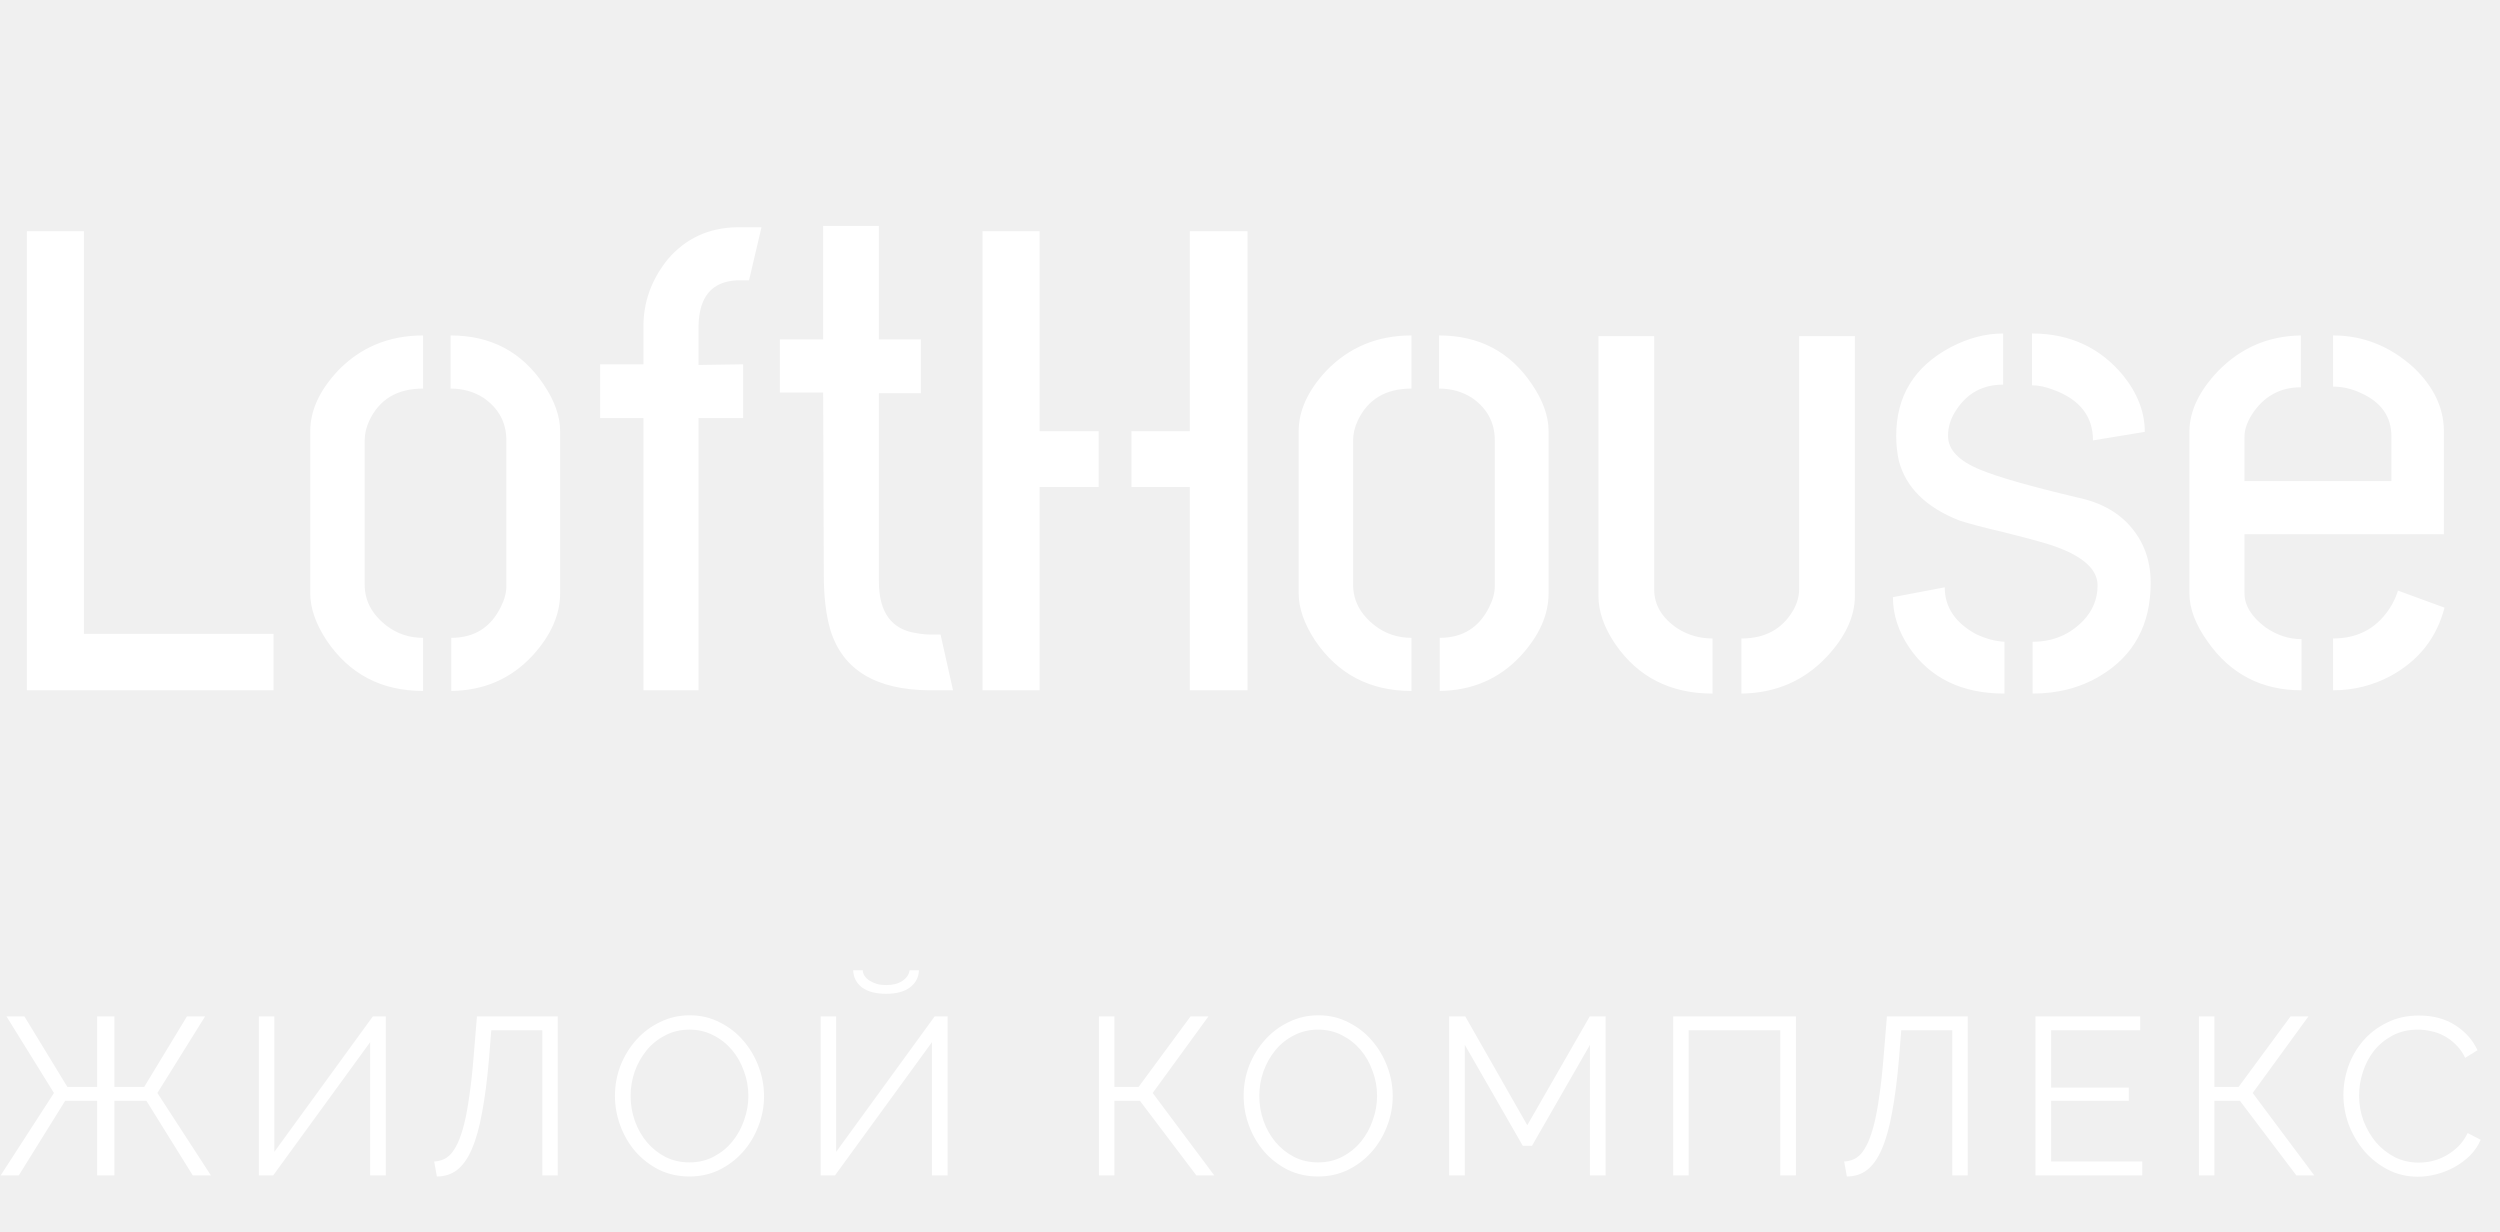
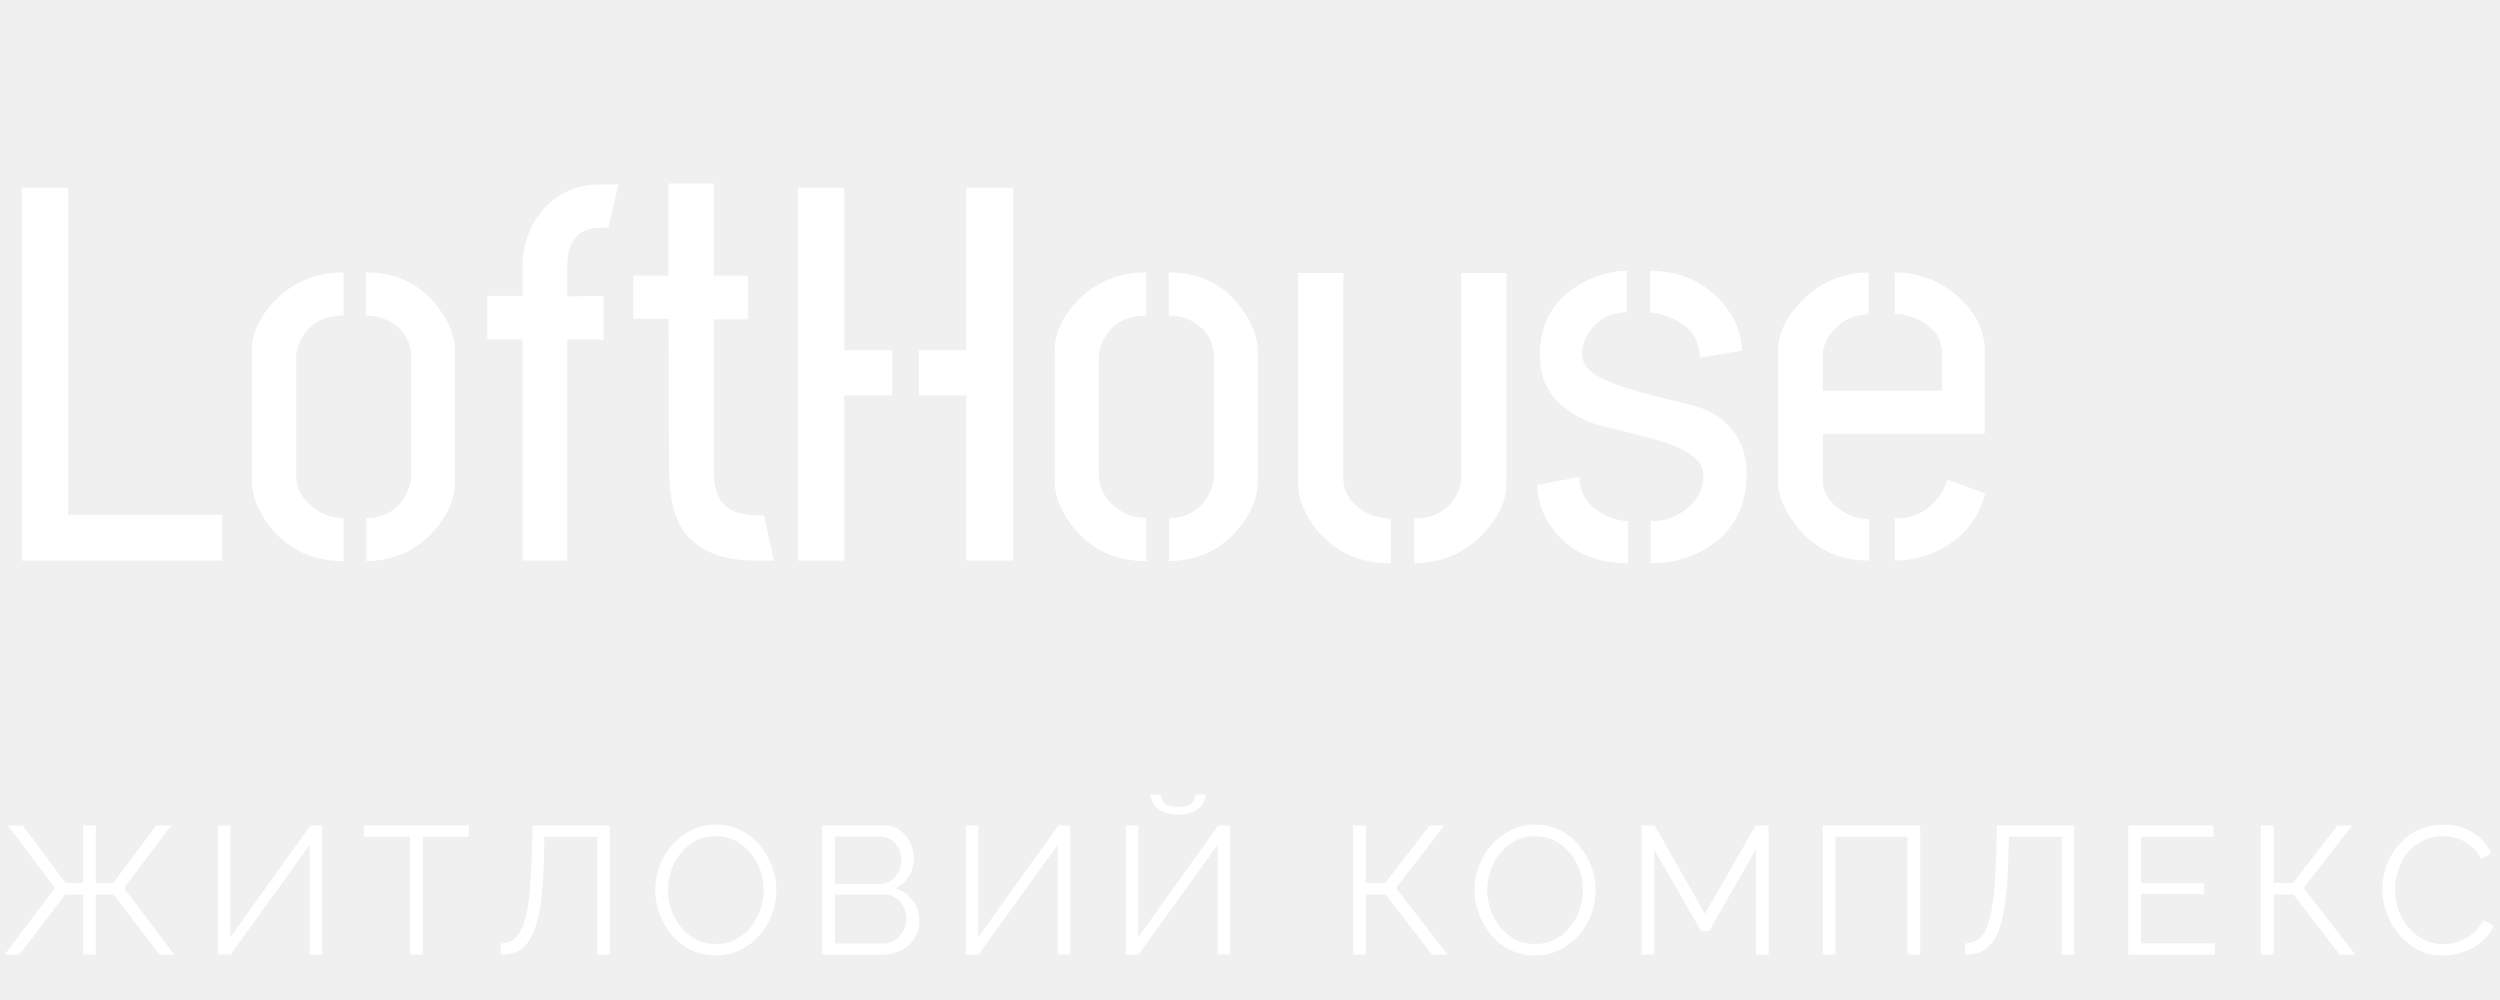
- <svg xmlns="http://www.w3.org/2000/svg" width="134" height="66" viewBox="0 0 134 66" fill="none">
+ <svg xmlns="http://www.w3.org/2000/svg" width="165" height="66" viewBox="0 0 165 66" fill="none">
  <path d="M1.441 37V12.391H4.5V33.977H14.66V37H1.441ZM16.629 31.797V23.113C16.629 22.012 17.121 20.934 18.105 19.879C19.324 18.613 20.848 17.98 22.676 17.98V20.828C21.293 20.828 20.332 21.402 19.793 22.551C19.629 22.902 19.547 23.254 19.547 23.605V31.34C19.547 32.207 19.945 32.945 20.742 33.555C21.305 33.977 21.949 34.188 22.676 34.188V37.035C20.449 37.035 18.727 36.133 17.508 34.328C16.922 33.438 16.629 32.594 16.629 31.797ZM24.188 37.035V34.188C25.43 34.188 26.32 33.625 26.859 32.5C27.047 32.125 27.141 31.762 27.141 31.41V23.605C27.141 22.645 26.73 21.883 25.91 21.32C25.395 20.992 24.809 20.828 24.152 20.828V17.98C26.309 17.98 27.973 18.859 29.145 20.617C29.73 21.484 30.023 22.316 30.023 23.113V31.797C30.023 32.945 29.531 34.059 28.547 35.137C27.398 36.379 25.945 37.012 24.188 37.035ZM32.168 22.41V19.527H34.488V17.488C34.488 16.176 34.922 14.98 35.789 13.902C36.75 12.777 37.992 12.203 39.516 12.18H40.816L40.148 15.027H39.48C38.145 15.098 37.465 15.918 37.441 17.488V19.562L39.832 19.527V22.41H37.441V37H34.488V22.41H32.168ZM41.801 21.039V18.191H44.121V12.109H47.109V18.191H49.359V21.074H47.109V31.164C47.109 32.828 47.789 33.754 49.148 33.941C49.406 33.988 49.664 34.012 49.922 34.012H50.414L51.082 37H49.816C46.934 36.977 45.164 35.898 44.508 33.766C44.273 32.969 44.156 31.984 44.156 30.812L44.121 21.039H41.801ZM52.664 37V12.391H55.723V23.113H58.887V26.102H55.723V37H52.664ZM60.645 26.102V23.113H63.773V12.391H66.867V37H63.773V26.102H60.645ZM69.609 31.797V23.113C69.609 22.012 70.102 20.934 71.086 19.879C72.305 18.613 73.828 17.98 75.656 17.98V20.828C74.273 20.828 73.312 21.402 72.773 22.551C72.609 22.902 72.527 23.254 72.527 23.605V31.34C72.527 32.207 72.926 32.945 73.723 33.555C74.285 33.977 74.93 34.188 75.656 34.188V37.035C73.43 37.035 71.707 36.133 70.488 34.328C69.902 33.438 69.609 32.594 69.609 31.797ZM77.168 37.035V34.188C78.41 34.188 79.301 33.625 79.84 32.5C80.027 32.125 80.121 31.762 80.121 31.41V23.605C80.121 22.645 79.711 21.883 78.891 21.32C78.375 20.992 77.789 20.828 77.133 20.828V17.98C79.289 17.98 80.953 18.859 82.125 20.617C82.711 21.484 83.004 22.316 83.004 23.113V31.797C83.004 32.945 82.512 34.059 81.527 35.137C80.379 36.379 78.926 37.012 77.168 37.035ZM85.676 31.938V18.016H88.664V31.586C88.664 32.43 89.086 33.133 89.93 33.695C90.492 34.047 91.113 34.223 91.793 34.223V37.176C89.543 37.176 87.809 36.297 86.59 34.539C85.981 33.648 85.676 32.781 85.676 31.938ZM93.34 37.176V34.223C94.606 34.223 95.531 33.719 96.117 32.711C96.328 32.336 96.434 31.961 96.434 31.586V18.016H99.422V31.938C99.422 33.039 98.918 34.129 97.91 35.207C96.691 36.496 95.168 37.152 93.34 37.176ZM101.461 32.008L104.238 31.48C104.238 32.535 104.789 33.367 105.891 33.977C106.43 34.234 106.945 34.375 107.438 34.398V37.176C105.164 37.176 103.465 36.355 102.34 34.715C101.754 33.848 101.461 32.945 101.461 32.008ZM101.637 23.359C101.637 21.227 102.609 19.645 104.555 18.613C105.492 18.121 106.43 17.875 107.367 17.875V20.617C106.289 20.617 105.457 21.062 104.871 21.953C104.566 22.398 104.414 22.867 104.414 23.359C104.414 24.109 105 24.719 106.172 25.188C107.062 25.562 108.785 26.055 111.34 26.664C112.934 26.992 114.07 27.777 114.75 29.02C115.102 29.676 115.277 30.414 115.277 31.234C115.277 33.484 114.375 35.148 112.57 36.227C111.516 36.859 110.309 37.176 108.949 37.176V34.398C110.027 34.398 110.93 34.023 111.656 33.273C112.172 32.734 112.43 32.102 112.43 31.375C112.43 30.438 111.504 29.688 109.652 29.125C109.184 28.984 108.434 28.785 107.402 28.527C106.301 28.27 105.504 28.059 105.012 27.895C103.23 27.191 102.152 26.125 101.777 24.695C101.684 24.273 101.637 23.828 101.637 23.359ZM108.914 20.652V17.875C110.93 17.875 112.559 18.625 113.801 20.125C114.574 21.086 114.961 22.094 114.961 23.148L112.184 23.605C112.184 22.316 111.48 21.414 110.074 20.898C109.652 20.734 109.266 20.652 108.914 20.652ZM117.352 31.797V23.078C117.375 22 117.891 20.934 118.898 19.879C120.117 18.637 121.594 18.004 123.328 17.98V20.758C122.203 20.758 121.324 21.25 120.691 22.234C120.434 22.656 120.305 23.043 120.305 23.395V25.785H128.18V23.395C128.18 22.34 127.641 21.566 126.562 21.074C126.07 20.84 125.566 20.723 125.051 20.723V17.98C126.668 17.98 128.109 18.555 129.375 19.703C130.43 20.711 130.969 21.824 130.992 23.043V28.633H120.305V31.797C120.305 32.453 120.68 33.062 121.43 33.625C122.039 34.047 122.684 34.258 123.363 34.258V37C121.23 37 119.555 36.133 118.336 34.398C117.68 33.484 117.352 32.617 117.352 31.797ZM125.051 37V34.223C126.457 34.223 127.512 33.613 128.215 32.395C128.355 32.137 128.461 31.891 128.531 31.656L131.027 32.57C130.605 34.188 129.645 35.406 128.145 36.227C127.184 36.742 126.152 37 125.051 37Z" fill="white" />
-   <path d="M2.892 58.584L0.348 54.48H1.308L3.612 58.26H5.208V54.48H6.132V58.26H7.728L10.02 54.48H10.992L8.436 58.584L11.304 63H10.332L7.848 59.004H6.132V63H5.208V59.004H3.492L1.008 63H0.036L2.892 58.584ZM14.704 61.74L19.984 54.48H20.68V63H19.84V55.86L14.644 63H13.876V54.48H14.704V61.74ZM26.212 56.736C26.116 57.864 25.992 58.828 25.84 59.628C25.696 60.428 25.512 61.084 25.288 61.596C25.072 62.1 24.808 62.472 24.496 62.712C24.192 62.944 23.832 63.06 23.416 63.06L23.272 62.256C23.432 62.248 23.584 62.216 23.728 62.16C23.88 62.104 24.024 62.004 24.16 61.86C24.296 61.708 24.424 61.504 24.544 61.248C24.664 60.984 24.776 60.648 24.88 60.24C24.984 59.824 25.076 59.324 25.156 58.74C25.244 58.156 25.32 57.464 25.384 56.664L25.564 54.48H29.896V63H29.068V55.224H26.332L26.212 56.736ZM36.957 63.06C36.365 63.06 35.821 62.94 35.325 62.7C34.837 62.452 34.417 62.128 34.065 61.728C33.713 61.32 33.441 60.856 33.249 60.336C33.057 59.816 32.961 59.284 32.961 58.74C32.961 58.172 33.061 57.628 33.261 57.108C33.469 56.588 33.753 56.128 34.113 55.728C34.473 55.328 34.897 55.012 35.385 54.78C35.873 54.54 36.401 54.42 36.969 54.42C37.561 54.42 38.101 54.548 38.589 54.804C39.085 55.052 39.505 55.38 39.849 55.788C40.201 56.196 40.473 56.66 40.665 57.18C40.857 57.692 40.953 58.216 40.953 58.752C40.953 59.32 40.849 59.864 40.641 60.384C40.441 60.904 40.161 61.364 39.801 61.764C39.449 62.156 39.029 62.472 38.541 62.712C38.053 62.944 37.525 63.06 36.957 63.06ZM33.801 58.74C33.801 59.204 33.877 59.652 34.029 60.084C34.181 60.508 34.397 60.888 34.677 61.224C34.957 61.552 35.289 61.816 35.673 62.016C36.057 62.208 36.485 62.304 36.957 62.304C37.437 62.304 37.873 62.2 38.265 61.992C38.657 61.784 38.989 61.512 39.261 61.176C39.533 60.84 39.741 60.46 39.885 60.036C40.037 59.612 40.113 59.18 40.113 58.74C40.113 58.276 40.033 57.832 39.873 57.408C39.721 56.976 39.505 56.596 39.225 56.268C38.945 55.94 38.613 55.68 38.229 55.488C37.845 55.288 37.421 55.188 36.957 55.188C36.477 55.188 36.041 55.292 35.649 55.5C35.257 55.7 34.925 55.968 34.653 56.304C34.381 56.64 34.169 57.02 34.017 57.444C33.873 57.868 33.801 58.3 33.801 58.74ZM49.257 52.008C49.241 52.392 49.077 52.7 48.765 52.932C48.461 53.156 48.037 53.268 47.493 53.268C46.949 53.268 46.521 53.156 46.209 52.932C45.905 52.7 45.745 52.392 45.729 52.008H46.245C46.245 52.112 46.277 52.212 46.341 52.308C46.405 52.404 46.493 52.488 46.605 52.56C46.717 52.632 46.849 52.692 47.001 52.74C47.153 52.78 47.321 52.8 47.505 52.8C47.849 52.8 48.133 52.728 48.357 52.584C48.589 52.432 48.721 52.24 48.753 52.008H49.257ZM44.817 61.74L50.097 54.48H50.793V63H49.953V55.86L44.757 63H43.989V54.48H44.817V61.74ZM59.732 58.26H61.028L63.812 54.48H64.772L61.784 58.584L65.084 63H64.124L61.1 59.004H59.732V63H58.904V54.48H59.732V58.26ZM70.654 63.06C70.062 63.06 69.519 62.94 69.022 62.7C68.534 62.452 68.115 62.128 67.763 61.728C67.41 61.32 67.138 60.856 66.947 60.336C66.754 59.816 66.659 59.284 66.659 58.74C66.659 58.172 66.758 57.628 66.959 57.108C67.166 56.588 67.451 56.128 67.811 55.728C68.171 55.328 68.594 55.012 69.082 54.78C69.57 54.54 70.099 54.42 70.666 54.42C71.258 54.42 71.799 54.548 72.287 54.804C72.782 55.052 73.203 55.38 73.546 55.788C73.898 56.196 74.171 56.66 74.362 57.18C74.555 57.692 74.65 58.216 74.65 58.752C74.65 59.32 74.546 59.864 74.338 60.384C74.138 60.904 73.859 61.364 73.499 61.764C73.147 62.156 72.727 62.472 72.239 62.712C71.751 62.944 71.222 63.06 70.654 63.06ZM67.499 58.74C67.499 59.204 67.575 59.652 67.727 60.084C67.879 60.508 68.094 60.888 68.374 61.224C68.654 61.552 68.987 61.816 69.371 62.016C69.754 62.208 70.183 62.304 70.654 62.304C71.135 62.304 71.57 62.2 71.963 61.992C72.355 61.784 72.686 61.512 72.959 61.176C73.231 60.84 73.439 60.46 73.582 60.036C73.734 59.612 73.811 59.18 73.811 58.74C73.811 58.276 73.731 57.832 73.57 57.408C73.418 56.976 73.203 56.596 72.922 56.268C72.642 55.94 72.311 55.68 71.927 55.488C71.543 55.288 71.118 55.188 70.654 55.188C70.174 55.188 69.739 55.292 69.347 55.5C68.954 55.7 68.623 55.968 68.35 56.304C68.079 56.64 67.867 57.02 67.715 57.444C67.57 57.868 67.499 58.3 67.499 58.74ZM85.222 63V56.004L82.114 61.416H81.622L78.514 56.004V63H77.674V54.48H78.538L81.862 60.312L85.21 54.48H86.062V63H85.222ZM89.685 54.48H96.261V63H95.421V55.224H90.513V63H89.685V54.48ZM101.787 56.736C101.691 57.864 101.567 58.828 101.415 59.628C101.271 60.428 101.087 61.084 100.863 61.596C100.647 62.1 100.383 62.472 100.071 62.712C99.767 62.944 99.407 63.06 98.991 63.06L98.847 62.256C99.007 62.248 99.159 62.216 99.303 62.16C99.455 62.104 99.599 62.004 99.735 61.86C99.871 61.708 99.999 61.504 100.119 61.248C100.239 60.984 100.351 60.648 100.455 60.24C100.559 59.824 100.651 59.324 100.731 58.74C100.819 58.156 100.895 57.464 100.959 56.664L101.139 54.48H105.471V63H104.643V55.224H101.907L101.787 56.736ZM114.824 62.256V63H109.1V54.48H114.716V55.224H109.94V58.296H114.104V59.004H109.94V62.256H114.824ZM118.692 58.26H119.988L122.772 54.48H123.732L120.744 58.584L124.044 63H123.084L120.06 59.004H118.692V63H117.864V54.48H118.692V58.26ZM125.607 58.68C125.607 58.168 125.695 57.66 125.871 57.156C126.055 56.644 126.319 56.188 126.663 55.788C127.007 55.388 127.431 55.064 127.935 54.816C128.439 54.56 129.011 54.432 129.651 54.432C130.411 54.432 131.059 54.604 131.595 54.948C132.139 55.292 132.539 55.74 132.795 56.292L132.135 56.7C131.999 56.42 131.831 56.184 131.631 55.992C131.439 55.8 131.231 55.644 131.007 55.524C130.783 55.404 130.551 55.32 130.311 55.272C130.071 55.216 129.835 55.188 129.603 55.188C129.091 55.188 128.639 55.292 128.247 55.5C127.855 55.708 127.523 55.98 127.251 56.316C126.987 56.652 126.787 57.032 126.651 57.456C126.515 57.872 126.447 58.296 126.447 58.728C126.447 59.2 126.527 59.652 126.687 60.084C126.855 60.516 127.079 60.9 127.359 61.236C127.647 61.564 127.983 61.828 128.367 62.028C128.759 62.22 129.183 62.316 129.639 62.316C129.879 62.316 130.123 62.288 130.371 62.232C130.627 62.168 130.871 62.072 131.103 61.944C131.343 61.808 131.563 61.644 131.763 61.452C131.963 61.252 132.131 61.012 132.267 60.732L132.963 61.092C132.827 61.412 132.635 61.696 132.387 61.944C132.139 62.184 131.863 62.388 131.559 62.556C131.255 62.724 130.931 62.852 130.587 62.94C130.251 63.028 129.919 63.072 129.591 63.072C129.007 63.072 128.471 62.944 127.983 62.688C127.495 62.432 127.075 62.1 126.723 61.692C126.371 61.276 126.095 60.808 125.895 60.288C125.703 59.76 125.607 59.224 125.607 58.68Z" fill="white" />
+   <path d="M0.312 63L3.624 58.608L0.516 54.48H1.5L4.332 58.272H5.496V54.48H6.324V58.272H7.476L10.32 54.48H11.304L8.184 58.608L11.496 63H10.524L7.5 59.04H6.324V63H5.496V59.04H4.308L1.284 63H0.312ZM14.38 63V54.48H15.208V61.848L20.488 54.48H21.268V63H20.44V55.764L15.22 63H14.38ZM30.937 55.224H27.901V63H27.061V55.224H24.025V54.48H30.937V55.224ZM39.414 63V55.224H35.934L35.886 57.024C35.846 58.2 35.762 59.176 35.634 59.952C35.506 60.728 35.326 61.34 35.094 61.788C34.862 62.228 34.578 62.544 34.242 62.736C33.906 62.92 33.506 63.012 33.042 63.012V62.268C33.354 62.268 33.63 62.188 33.87 62.028C34.11 61.868 34.314 61.588 34.482 61.188C34.65 60.788 34.782 60.236 34.878 59.532C34.982 58.82 35.05 57.92 35.082 56.832L35.154 54.48H40.242V63H39.414ZM47.244 63.06C46.644 63.06 46.1 62.94 45.612 62.7C45.124 62.46 44.704 62.136 44.352 61.728C44 61.312 43.728 60.848 43.536 60.336C43.344 59.816 43.248 59.284 43.248 58.74C43.248 58.172 43.348 57.632 43.548 57.12C43.748 56.6 44.028 56.14 44.388 55.74C44.756 55.332 45.184 55.012 45.672 54.78C46.16 54.54 46.688 54.42 47.256 54.42C47.856 54.42 48.4 54.544 48.888 54.792C49.376 55.04 49.792 55.372 50.136 55.788C50.488 56.204 50.76 56.668 50.952 57.18C51.144 57.692 51.24 58.216 51.24 58.752C51.24 59.32 51.14 59.864 50.94 60.384C50.74 60.896 50.46 61.356 50.1 61.764C49.74 62.164 49.316 62.48 48.828 62.712C48.34 62.944 47.812 63.06 47.244 63.06ZM44.088 58.74C44.088 59.204 44.164 59.652 44.316 60.084C44.468 60.508 44.684 60.888 44.964 61.224C45.244 61.552 45.576 61.816 45.96 62.016C46.352 62.208 46.78 62.304 47.244 62.304C47.732 62.304 48.168 62.204 48.552 62.004C48.944 61.796 49.276 61.524 49.548 61.188C49.828 60.844 50.04 60.46 50.184 60.036C50.328 59.612 50.4 59.18 50.4 58.74C50.4 58.276 50.324 57.832 50.172 57.408C50.02 56.984 49.8 56.604 49.512 56.268C49.232 55.932 48.9 55.668 48.516 55.476C48.132 55.284 47.708 55.188 47.244 55.188C46.764 55.188 46.328 55.288 45.936 55.488C45.552 55.688 45.22 55.96 44.94 56.304C44.668 56.64 44.456 57.02 44.304 57.444C44.16 57.868 44.088 58.3 44.088 58.74ZM60.672 60.804C60.672 61.228 60.564 61.608 60.348 61.944C60.132 62.272 59.84 62.532 59.472 62.724C59.112 62.908 58.716 63 58.284 63H54.264V54.48H58.368C58.768 54.48 59.112 54.588 59.4 54.804C59.696 55.012 59.92 55.284 60.072 55.62C60.232 55.948 60.312 56.292 60.312 56.652C60.312 57.076 60.204 57.468 59.988 57.828C59.772 58.188 59.472 58.456 59.088 58.632C59.576 58.776 59.96 59.044 60.24 59.436C60.528 59.828 60.672 60.284 60.672 60.804ZM59.832 60.66C59.832 60.372 59.768 60.108 59.64 59.868C59.512 59.62 59.336 59.42 59.112 59.268C58.896 59.116 58.648 59.04 58.368 59.04H55.104V62.268H58.284C58.572 62.268 58.832 62.192 59.064 62.04C59.296 61.888 59.48 61.692 59.616 61.452C59.76 61.204 59.832 60.94 59.832 60.66ZM55.104 55.212V58.356H58.032C58.312 58.356 58.56 58.284 58.776 58.14C58.992 57.988 59.164 57.792 59.292 57.552C59.42 57.312 59.484 57.056 59.484 56.784C59.484 56.496 59.424 56.236 59.304 56.004C59.184 55.764 59.02 55.572 58.812 55.428C58.604 55.284 58.368 55.212 58.104 55.212H55.104ZM63.744 63V54.48H64.572V61.848L69.852 54.48H70.632V63H69.804V55.764L64.584 63H63.744ZM74.302 63V54.48H75.129V61.848L80.409 54.48H81.189V63H80.362V55.764L75.141 63H74.302ZM77.757 53.76C77.365 53.76 77.034 53.704 76.761 53.592C76.498 53.472 76.297 53.312 76.162 53.112C76.025 52.904 75.954 52.68 75.945 52.44H76.606C76.614 52.648 76.698 52.836 76.858 53.004C77.025 53.172 77.326 53.256 77.757 53.256C78.174 53.256 78.466 53.18 78.633 53.028C78.802 52.868 78.889 52.672 78.897 52.44H79.558C79.549 52.68 79.478 52.904 79.341 53.112C79.206 53.312 79.005 53.472 78.742 53.592C78.486 53.704 78.157 53.76 77.757 53.76ZM89.309 63V54.48H90.149V58.272H91.433L94.361 54.48H95.333L92.129 58.608L95.537 63H94.505L91.457 59.04H90.149V63H89.309ZM101.318 63.06C100.718 63.06 100.174 62.94 99.686 62.7C99.198 62.46 98.778 62.136 98.426 61.728C98.074 61.312 97.802 60.848 97.61 60.336C97.418 59.816 97.322 59.284 97.322 58.74C97.322 58.172 97.422 57.632 97.622 57.12C97.822 56.6 98.102 56.14 98.462 55.74C98.83 55.332 99.258 55.012 99.746 54.78C100.234 54.54 100.762 54.42 101.33 54.42C101.93 54.42 102.474 54.544 102.962 54.792C103.45 55.04 103.866 55.372 104.21 55.788C104.562 56.204 104.834 56.668 105.026 57.18C105.218 57.692 105.314 58.216 105.314 58.752C105.314 59.32 105.214 59.864 105.014 60.384C104.814 60.896 104.534 61.356 104.174 61.764C103.814 62.164 103.39 62.48 102.902 62.712C102.414 62.944 101.886 63.06 101.318 63.06ZM98.162 58.74C98.162 59.204 98.238 59.652 98.39 60.084C98.542 60.508 98.758 60.888 99.038 61.224C99.318 61.552 99.65 61.816 100.034 62.016C100.426 62.208 100.854 62.304 101.318 62.304C101.806 62.304 102.242 62.204 102.626 62.004C103.018 61.796 103.35 61.524 103.622 61.188C103.902 60.844 104.114 60.46 104.258 60.036C104.402 59.612 104.474 59.18 104.474 58.74C104.474 58.276 104.398 57.832 104.246 57.408C104.094 56.984 103.874 56.604 103.586 56.268C103.306 55.932 102.974 55.668 102.59 55.476C102.206 55.284 101.782 55.188 101.318 55.188C100.838 55.188 100.402 55.288 100.01 55.488C99.626 55.688 99.294 55.96 99.014 56.304C98.742 56.64 98.53 57.02 98.378 57.444C98.234 57.868 98.162 58.3 98.162 58.74ZM115.886 63V56.064L112.802 61.452H112.274L109.178 56.064V63H108.338V54.48H109.202L112.526 60.312L115.874 54.48H116.726V63H115.886ZM120.301 63V54.48H126.733V63H125.893V55.224H121.141V63H120.301ZM136.068 63V55.224H132.588L132.54 57.024C132.5 58.2 132.416 59.176 132.288 59.952C132.16 60.728 131.98 61.34 131.748 61.788C131.516 62.228 131.232 62.544 130.896 62.736C130.56 62.92 130.16 63.012 129.696 63.012V62.268C130.008 62.268 130.284 62.188 130.524 62.028C130.764 61.868 130.968 61.588 131.136 61.188C131.304 60.788 131.436 60.236 131.532 59.532C131.636 58.82 131.704 57.92 131.736 56.832L131.808 54.48H136.896V63H136.068ZM146.19 62.256V63H140.466V54.48H146.082V55.224H141.306V58.296H145.47V59.004H141.306V62.256H146.19ZM149.219 63V54.48H150.059V58.272H151.343L154.271 54.48H155.243L152.039 58.608L155.447 63H154.415L151.367 59.04H150.059V63H149.219ZM157.232 58.68C157.232 58.16 157.32 57.652 157.496 57.156C157.68 56.652 157.944 56.196 158.288 55.788C158.632 55.372 159.056 55.044 159.56 54.804C160.064 54.556 160.636 54.432 161.276 54.432C162.036 54.432 162.684 54.608 163.22 54.96C163.764 55.304 164.164 55.748 164.42 56.292L163.76 56.7C163.576 56.324 163.344 56.028 163.064 55.812C162.784 55.588 162.484 55.428 162.164 55.332C161.852 55.236 161.54 55.188 161.228 55.188C160.716 55.188 160.264 55.292 159.872 55.5C159.48 55.7 159.148 55.972 158.876 56.316C158.612 56.652 158.412 57.032 158.276 57.456C158.14 57.872 158.072 58.296 158.072 58.728C158.072 59.2 158.152 59.652 158.312 60.084C158.472 60.516 158.696 60.9 158.984 61.236C159.272 61.564 159.608 61.828 159.992 62.028C160.384 62.22 160.808 62.316 161.264 62.316C161.584 62.316 161.912 62.26 162.248 62.148C162.584 62.036 162.896 61.864 163.184 61.632C163.48 61.4 163.716 61.1 163.892 60.732L164.588 61.092C164.412 61.516 164.14 61.876 163.772 62.172C163.404 62.468 162.992 62.692 162.536 62.844C162.088 62.996 161.648 63.072 161.216 63.072C160.632 63.072 160.096 62.948 159.608 62.7C159.12 62.444 158.696 62.108 158.336 61.692C157.984 61.268 157.712 60.796 157.52 60.276C157.328 59.748 157.232 59.216 157.232 58.68Z" fill="white" />
</svg>
